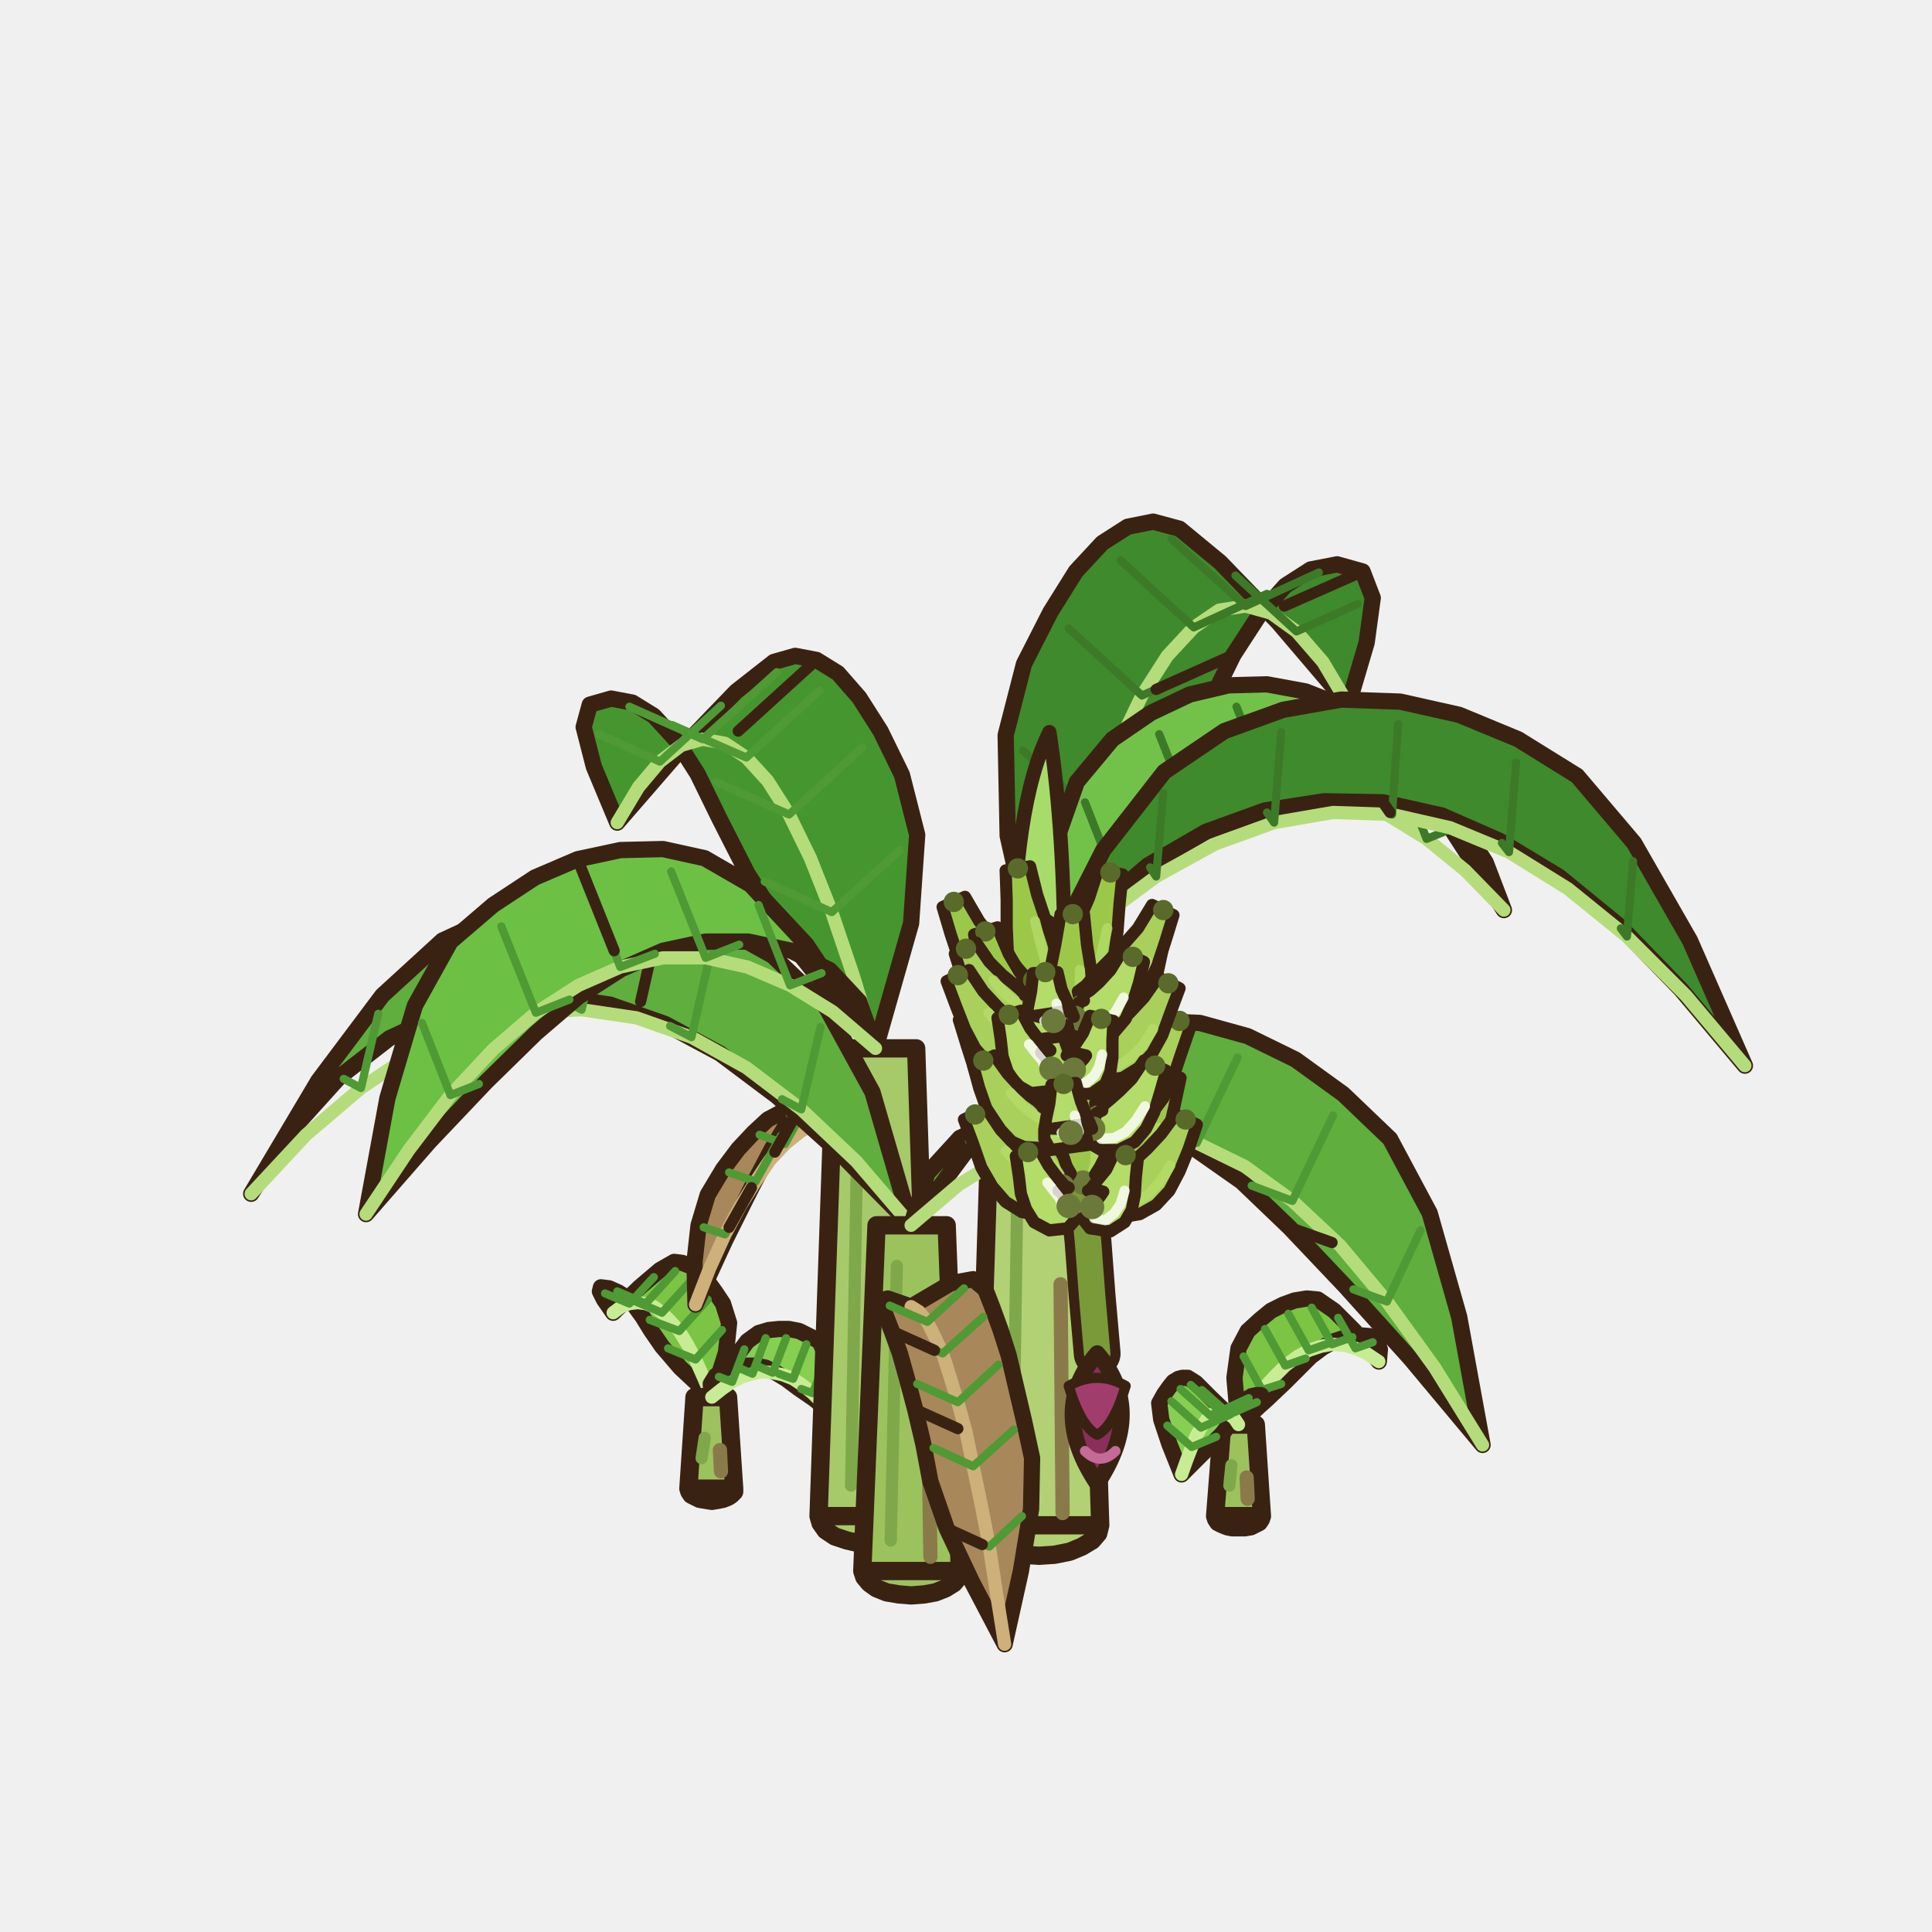
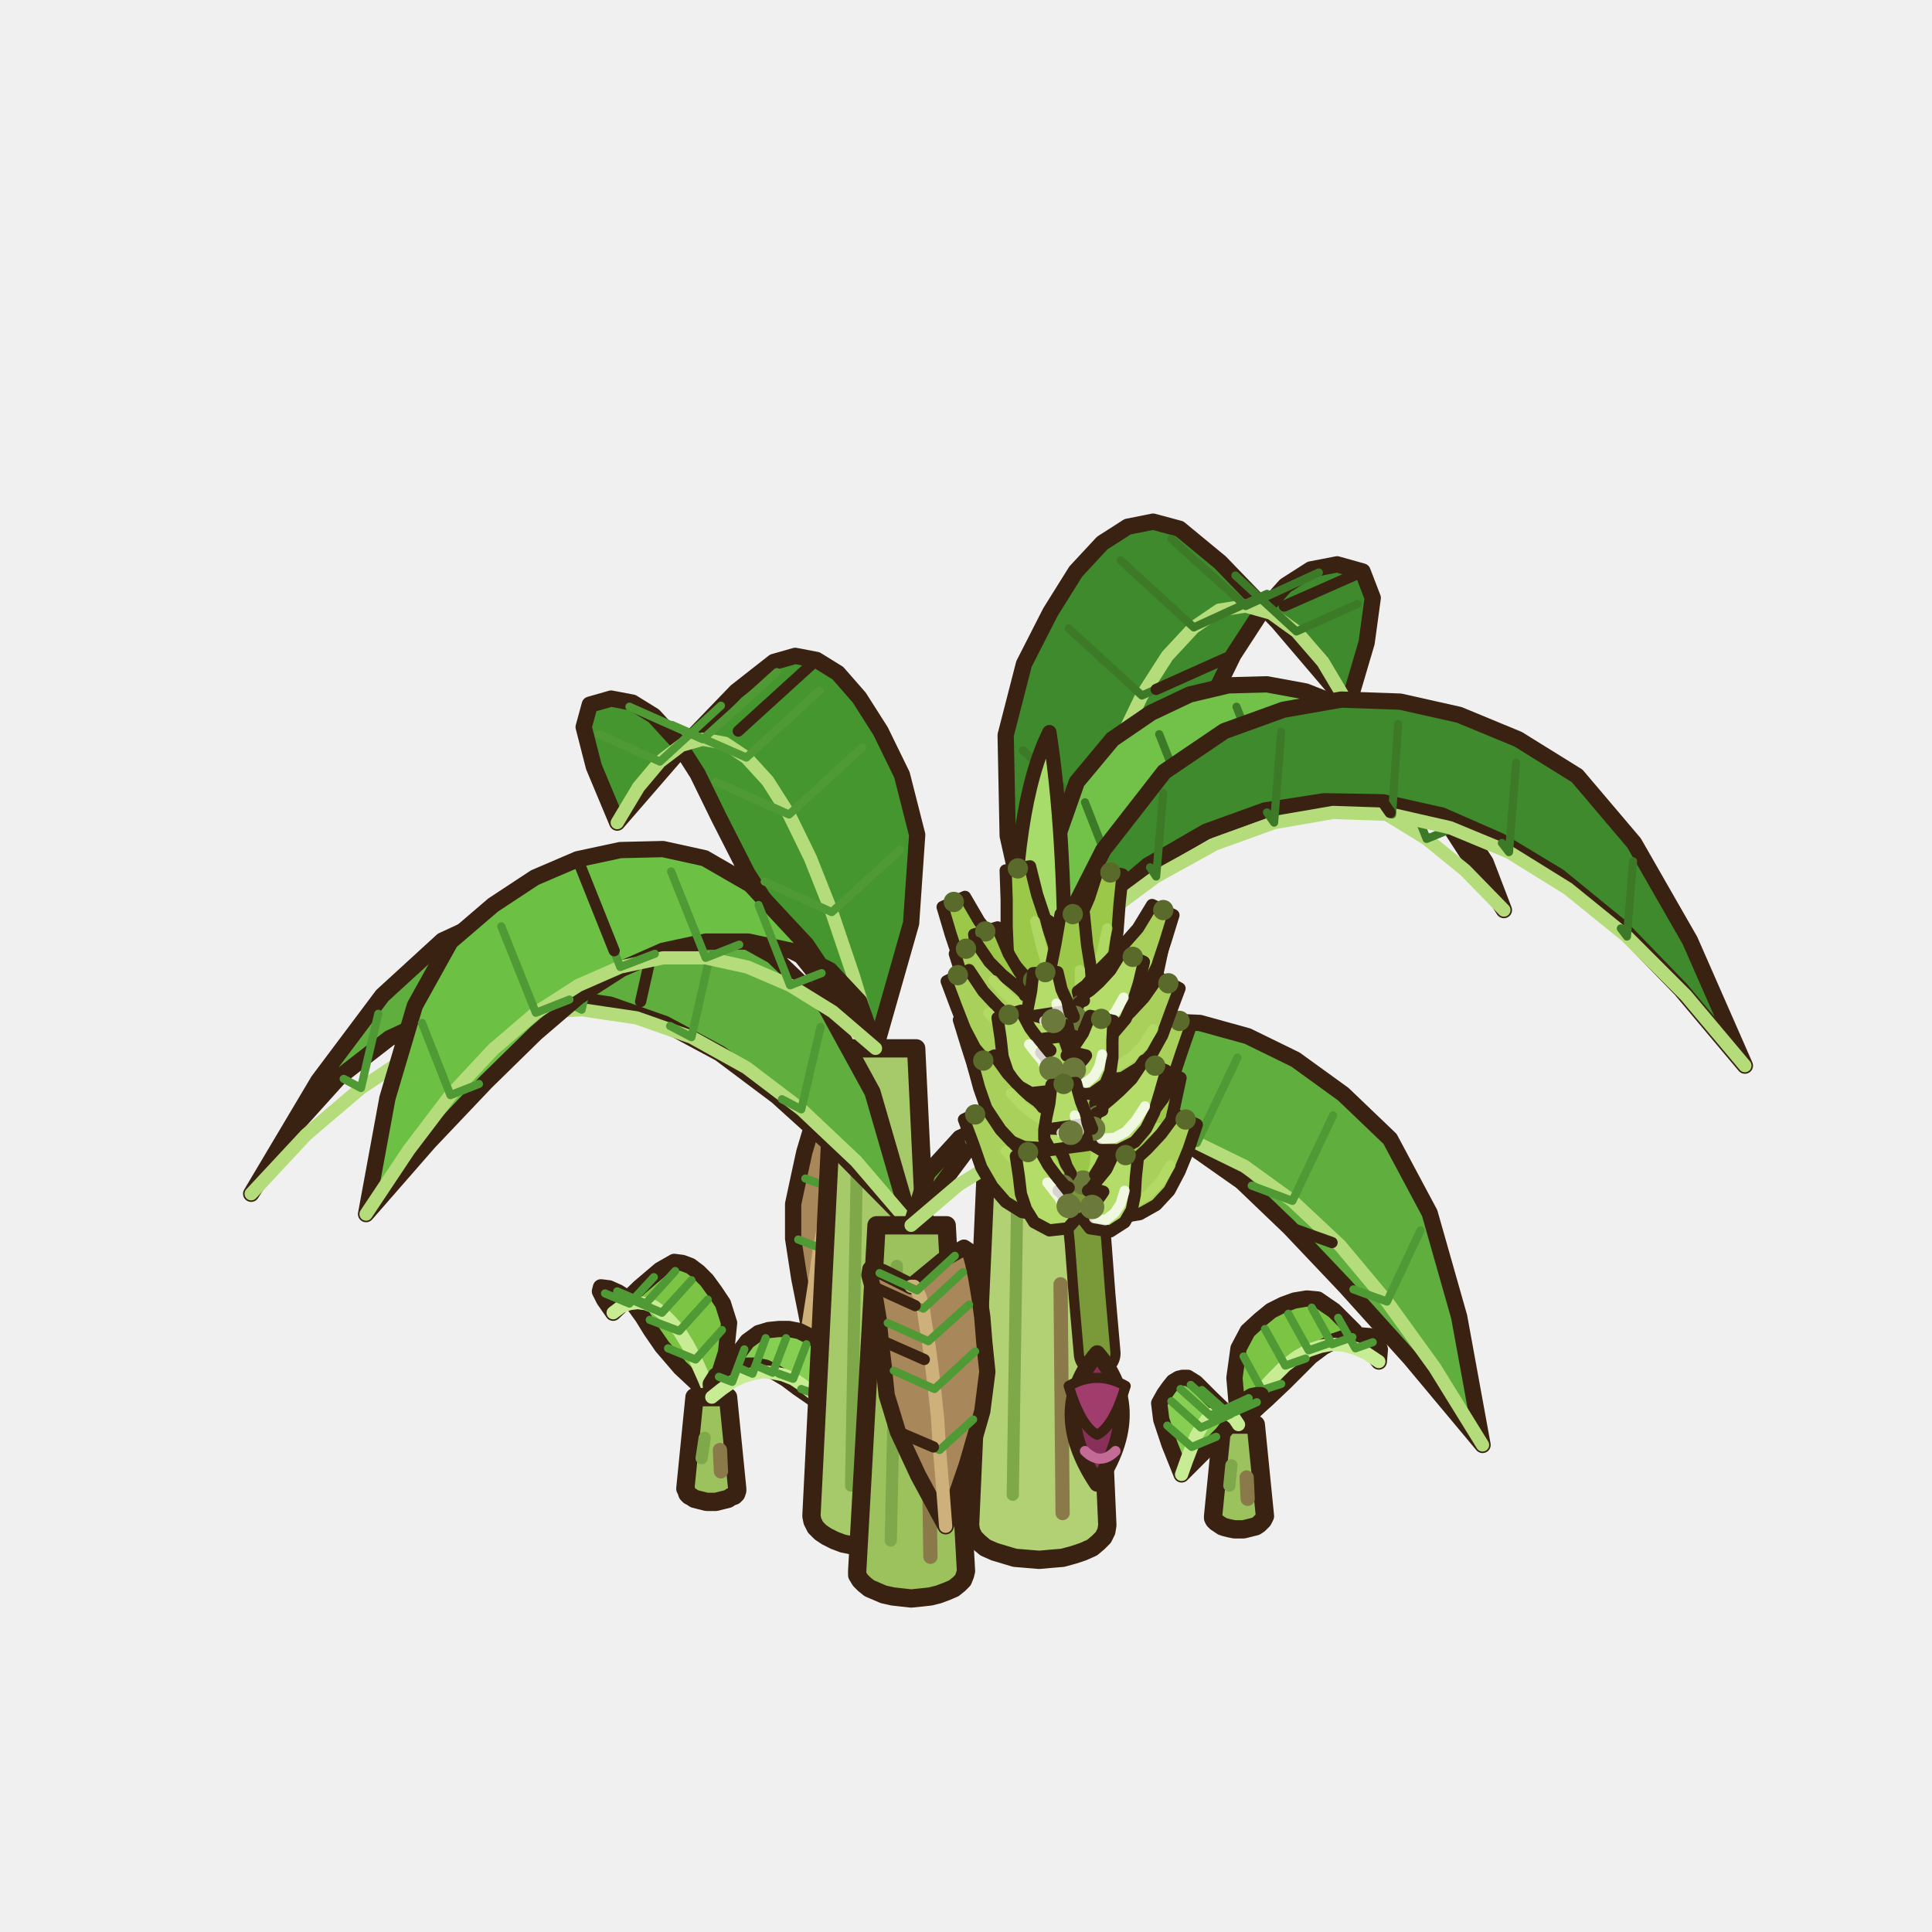
<svg xmlns="http://www.w3.org/2000/svg" viewBox="0 0 190 190" width="190" height="190">
  <g stroke-linejoin="round" stroke-linecap="round">
    <path d="M102.2 96L110.3 84.8L115.6 76.2L118.8 69.5L121.3 64.4L123.9 60.4L126.4 57.6L128.9 56L131.5 55.5L134 56.2L135 58.8L134.4 63.2L132.6 69.3L132.6 69.3L125.7 61.2L120 55.3L116 52L113.4 51.3L110.9 51.8L108.4 53.4L105.8 56.2L103.3 60.2L100.7 65.3L98.9 72.3L99.1 82.2L102.2 96Z" fill="#3f8a2c" stroke="#3a2213" stroke-width="1.6" />
    <path d="M102.2 96L104.7 87.4L107.2 79.9L109.8 73.6L112.3 68.4L114.8 64.5L117.4 61.7L119.9 60L122.5 59.6L125 60.3L127.5 62.1L130.1 65.1L132.6 69.3" fill="none" stroke="#b5dc7a" stroke-width="1.3" />
    <path d="M107.2 79.9L113.9 76.9M107.2 79.9L100.6 73.8M112.3 68.4L119.5 65.2M112.3 68.4L105.1 61.8M117.4 61.7L124.6 58.4M117.4 61.7L110.2 55.1M122.5 59.6L129.7 56.3M122.5 59.6L115.2 53M127.5 62.1L133.5 59.4M127.5 62.1L121.5 56.6" fill="none" stroke="#3d7a28" stroke-width="0.8" />
    <path d="M121.3 64.4L113.7 67.8" fill="none" stroke="#3a2213" stroke-width="1.1" />
    <path d="M134 56.2L126.3 59.6" fill="none" stroke="#3a2213" stroke-width="1.1" />
    <path d="M86.1 103.1L89.6 90.8L90.2 82.1L88.7 76.2L86.6 71.9L84.5 68.6L82.4 66.2L80.3 64.9L78.2 64.5L76.1 65.1L72.4 68L67.2 73.4L60.7 80.9L60.7 80.9L58.4 75.4L57.4 71.5L58 69.3L60.1 68.7L62.2 69.1L64.3 70.4L66.5 72.8L68.6 76.1L70.7 80.4L73.5 85.9L78.3 93.4L86.1 103.1Z" fill="#46962f" stroke="#3a2213" stroke-width="1.6" />
    <path d="M86.1 103.1L83.9 95.9L81.8 89.7L79.7 84.4L77.6 80.1L75.5 76.8L73.4 74.5L71.3 73.1L69.1 72.7L67 73.3L64.9 74.9L62.8 77.4L60.7 80.9" fill="none" stroke="#b5dc7a" stroke-width="1.3" />
    <path d="M81.8 89.7L88.5 83.6M81.8 89.7L75.2 86.7M77.6 80.1L84.8 73.5M77.6 80.1L70.4 76.9M73.4 74.5L80.6 67.9M73.4 74.5L66.1 71.3M69.1 72.7L76.4 66.1M69.1 72.7L61.9 69.5M64.9 74.9L70.9 69.4M64.9 74.9L58.9 72.2" fill="none" stroke="#4f9a34" stroke-width="0.8" />
    <path d="M80.3 64.9L72.6 71.9" fill="none" stroke="#3a2213" stroke-width="1.1" />
    <path d="M70 137.4L71.4 133L71.7 130.1L71.1 128.2L70.3 127L69.5 125.9L68.7 125.1L67.9 124.5L67.1 124.2L66.3 124.1L64.9 124.9L62.9 126.6L60.3 129.1L60.3 129.1L59.4 127.8L59 127L59.1 126.6L59.9 126.7L60.8 127.1L61.6 127.6L62.4 128.4L63.2 129.5L64 130.8L65.1 132.4L66.9 134.5L70 137.4Z" fill="#7cc444" stroke="#3a2213" stroke-width="1.6" />
    <path d="M70 137.4L69.2 135.5L68.4 133.7L67.6 132.2L66.8 130.9L65.9 129.9L65.1 129.1L64.3 128.5L63.5 128.2L62.7 128.1L61.9 128.2L61.1 128.5L60.3 129.1" fill="none" stroke="#c8ec94" stroke-width="1.3" />
    <path d="M68.4 133.7L71 130.8M68.4 133.7L65.7 132.6M66.8 130.9L69.6 127.8M66.8 130.9L63.9 129.8M65.1 129.1L68 125.9M65.1 129.1L62.3 127.9M63.5 128.2L66.4 125M63.5 128.2L60.7 127M61.9 128.2L64.3 125.6M61.9 128.2L59.5 127.2" fill="none" stroke="#4f9a34" stroke-width="0.8" />
    <path d="M102.2 96L108.6 89.9L113.7 85.2L117.8 81.7L121.6 79.1L125.4 77.4L129.2 76.4L133 76.3L136.8 77L140.7 78.5L143.7 81.1L146.1 84.8L147.9 89.5L147.9 89.5L142 80.4L136.8 73.6L132.2 69.5L128.4 68L124.6 67.3L120.8 67.4L117 68.3L113.2 70.1L109.4 72.7L105.9 76.9L103.3 84.3L102.2 96Z" fill="#72c24a" stroke="#3a2213" stroke-width="1.6" />
    <path d="M102.2 96L106 91L109.8 86.8L113.6 83.4L117.4 80.8L121.2 79L125 78.1L128.8 77.9L132.6 78.6L136.4 80.1L140.3 82.5L144.1 85.6L147.9 89.5" fill="none" stroke="#b5dc7a" stroke-width="1.3" />
    <path d="M109.8 86.8L112.9 85.5M109.8 86.8L106.7 78.9M117.4 80.8L120.8 79.5M117.4 80.8L114 72.2M125 78.1L128.4 76.8M125 78.1L121.6 69.5M132.6 78.6L136 77.3M132.6 78.6L129.3 70.1M140.3 82.5L143 81.4M140.3 82.5L137.5 75.4" fill="none" stroke="#3d7a28" stroke-width="0.8" />
    <path d="M133 76.3L129.5 77.7" fill="none" stroke="#3a2213" stroke-width="1.1" />
-     <path d="M86.1 111.1L86.5 106.8L86 104.8L84.8 104.4L83.3 104.8L81.8 105.6L80.3 106.9L78.9 108.5L77.4 110.5L75.9 113L73.9 116.8L71.3 122L68.4 128.3L68.4 128.3L68.3 124.1L68.7 120.5L69.6 117.5L71.1 115L72.6 113L74.1 111.4L75.5 110.1L77 109.3L78.5 108.9L80.2 108.9L82.6 109.6L86.1 111.1Z" fill="#a8875a" stroke="#3a2213" stroke-width="1.6" />
-     <path d="M86.1 111.1L84.6 110.3L83.1 110L81.6 110L80.2 110.4L78.7 111.3L77.2 112.5L75.7 114.1L74.3 116.2L72.8 118.6L71.3 121.4L69.8 124.7L68.4 128.3" fill="none" stroke="#cdb07a" stroke-width="1.3" />
-     <path d="M83.1 110L85.4 105.8M83.1 110L80.8 109.1M80.2 110.4L82.7 105.9M80.2 110.4L77.6 109.5M77.2 112.5L79.7 108M77.2 112.5L74.7 111.6M74.3 116.2L76.8 111.7M74.3 116.2L71.7 115.3M71.3 121.4L73.4 117.7M71.3 121.4L69.2 120.7" fill="none" stroke="#4f9a34" stroke-width="0.8" />
-     <path d="M83.3 104.8L80.6 109.6" fill="none" stroke="#3a2213" stroke-width="1.1" />
-     <path d="M78.9 108.5L76.2 113.3" fill="none" stroke="#3a2213" stroke-width="1.1" />
-     <path d="M73.9 116.8L71.7 120.7" fill="none" stroke="#3a2213" stroke-width="1.1" />
-     <path d="M67.7 146.4L68.3 137.4L71.6 137.4L72.2 146.4L67.7 146.4L67.8 146.7L68 147L68.4 147.2L68.8 147.4L69.4 147.5L70 147.6L70.6 147.5L71.1 147.4L71.6 147.2L71.9 147L72.2 146.7L72.2 146.4Z" fill="#9cc25e" stroke="#3a2213" stroke-width="1.8" />
+     <path d="M86.1 109.1L87.5 105.2L87.9 103.4L87.6 103.4L87 104.1L86.5 105.3L85.9 106.8L85.4 108.8L84.9 111.2L84.3 113.9L83.2 118L81.6 123.5L79.5 130.2L79.5 130.2L78.6 125.7L78 121.8L78 118.4L78.6 115.6L79.1 113.3L79.7 111.3L80.2 109.8L80.7 108.6L81.3 107.8L82.1 107.6L83.6 108L86.1 109.1Z" fill="#a8875a" stroke="#3a2213" stroke-width="1.6" />
+     <path d="M86.1 109.1L85.5 108.7L85 108.6L84.4 109L83.9 109.7L83.3 110.9L82.8 112.5L82.3 114.4L81.7 116.8L81.2 119.5L80.6 122.7L80.1 126.3L79.5 130.2" fill="none" stroke="#cdb07a" stroke-width="1.3" />
+     <path d="M85 108.6L87.3 104.5M85 108.6L82.7 107.8M83.9 109.7L86.4 105.2M83.9 109.7L81.4 108.8M82.8 112.5L85.3 108M82.8 112.5L80.3 111.6M81.7 116.8L84.2 112.3M81.7 116.8L79.2 115.9M80.6 122.7L82.7 119M80.6 122.7L78.5 121.9" fill="none" stroke="#4f9a34" stroke-width="0.8" />
+     <path d="M87 104.1L84.4 108.9" fill="none" stroke="#3a2213" stroke-width="1.1" />
+     <path d="M85.4 108.8L82.7 113.6" fill="none" stroke="#3a2213" stroke-width="1.1" />
+     <path d="M83.2 118L81 122" fill="none" stroke="#3a2213" stroke-width="1.1" />
+     <path d="M67.4 146.4L68.3 137.4L71.6 137.4L72.5 146.4L72.5 146.4L72.5 146.6L72.4 146.9L72.2 147.1L71.9 147.2L71.6 147.4L71.2 147.5L70.8 147.6L70.4 147.7L70 147.7L69.5 147.7L69.1 147.6L68.7 147.5L68.3 147.4L68 147.2L67.8 147.1L67.6 146.9L67.5 146.6L67.4 146.4Z" fill="#9cc25e" stroke="#3a2213" stroke-width="1.8" />
    <path d="M69 143.4L69.3 141.4" fill="none" stroke="#7fa84a" stroke-width="1.2" />
    <path d="M70.9 144.7L70.8 142.6" fill="none" stroke="#8a7a4a" stroke-width="1.4" />
    <path d="M121.8 140.1L124.5 137.7L126.4 135.9L127.8 134.5L128.9 133.4L130.1 132.5L131.2 131.9L132.4 131.5L133.5 131.3L134.7 131.4L135.4 131.8L135.7 132.7L135.6 133.9L135.6 133.9L133.2 130.9L131.2 128.9L129.6 127.8L128.5 127.7L127.3 127.9L126.2 128.3L125 128.9L123.9 129.8L122.7 130.9L121.8 132.6L121.4 135.5L121.8 140.1Z" fill="#7cc444" stroke="#3a2213" stroke-width="1.6" />
    <path d="M121.8 140.1L123 138.3L124.1 136.7L125.3 135.4L126.4 134.3L127.6 133.4L128.7 132.8L129.9 132.4L131 132.2L132.2 132.3L133.3 132.6L134.4 133.1L135.6 133.9" fill="none" stroke="#c8ec94" stroke-width="1.3" />
    <path d="M124.1 136.7L126 136.1M124.1 136.7L122.3 133.4M126.4 134.3L128.4 133.6M126.4 134.3L124.4 130.7M128.7 132.8L130.7 132.1M128.7 132.8L126.7 129.2M131 132.2L133 131.5M131 132.2L129 128.6M133.3 132.6L135 132M133.3 132.6L131.6 129.6" fill="none" stroke="#4f9a34" stroke-width="0.8" />
    <path d="M70 137.4L69.9 136.1L70.4 135.3L71.3 134.7L72.3 134.4L73.3 134.3L74.3 134.3L75.3 134.5L76.3 135L77.3 135.6L78.5 136.5L80.1 137.6L81.9 139.1L81.9 139.1L81.8 135.9L81.3 133.5L80.6 131.9L79.6 131.4L78.6 130.9L77.6 130.7L76.6 130.7L75.6 130.8L74.6 131.1L73.5 131.9L72 133.9L70 137.4Z" fill="#86cf52" stroke="#3a2213" stroke-width="1.6" />
    <path d="M70 137.4L71 136.6L72 135.9L73 135.4L74 135.1L75 134.9L76 135L77 135.2L78 135.6L78.9 136.2L79.9 137L80.9 138L81.9 139.1" fill="none" stroke="#c8ec94" stroke-width="1.3" />
    <path d="M72 135.9L70.7 135.4M72 135.9L73.2 132.7M74 135.1L72.6 134.5M74 135.1L75.3 131.6M76 135L74.6 134.4M76 135L77.3 131.6M78 135.6L76.6 135.1M78 135.6L79.3 132.2M79.9 137L78.8 136.6M79.9 137L81.1 134.2" fill="none" stroke="#4f9a34" stroke-width="0.8" />
-     <path d="M119.5 149.1L120.2 140.1L123.5 140.1L124.1 149.1L119.5 149.1L119.6 149.4L119.8 149.7L120.2 149.9L120.7 150.1L121.2 150.2L121.8 150.2L122.4 150.2L123 150.1L123.4 149.9L123.8 149.7L124 149.4L124.1 149.1Z" fill="#9cc25e" stroke="#3a2213" stroke-width="1.8" />
+     <path d="M119.3 149.1L120.2 140.1L123.5 140.1L124.4 149.1L124.4 149.1L124.3 149.3L124.2 149.5L124 149.7L123.8 149.9L123.5 150.1L123.1 150.2L122.7 150.3L122.3 150.4L121.8 150.4L121.4 150.4L120.9 150.3L120.5 150.2L120.2 150.1L119.9 149.9L119.6 149.7L119.4 149.5L119.3 149.3L119.3 149.1Z" fill="#9cc25e" stroke="#3a2213" stroke-width="1.8" />
    <path d="M120.9 146.1L121.1 144.1" fill="none" stroke="#7fa84a" stroke-width="1.2" />
    <path d="M122.7 147.4L122.6 145.3" fill="none" stroke="#8a7a4a" stroke-width="1.4" />
-     <path d="M80.5 149.1L82.1 103.1L90.1 103.1L91.6 149.1L80.5 149.1L80.7 149.8L81.2 150.5L82.1 151.1L83.3 151.5L84.6 151.8L86.1 151.9L87.5 151.8L88.8 151.5L90 151.1L90.9 150.5L91.4 149.8L91.6 149.1Z" fill="#a6c96a" stroke="#3a2213" stroke-width="1.8" />
+     <path d="M79.8 149.1L82.1 103.1L90.1 103.1L92.3 149.1L92.3 149.1L92.2 149.6L91.9 150.2L91.5 150.7L90.8 151.1L90.1 151.5L89.2 151.8L88.2 152L87.1 152.2L86.1 152.2L85 152.2L83.9 152L82.9 151.8L82.1 151.5L81.3 151.1L80.7 150.7L80.2 150.2L79.9 149.6L79.8 149.1Z" fill="#a6c96a" stroke="#3a2213" stroke-width="1.8" />
    <path d="M83.7 146.1L84.4 107.1" fill="none" stroke="#7fa84a" stroke-width="1.2" />
    <path d="M88.2 147.8L88 129" fill="none" stroke="#8a7a4a" stroke-width="1.4" />
-     <path d="M96.1 150L97.8 96L106.5 96L108.2 150L96.1 150L96.3 150.8L96.9 151.5L97.9 152.1L99.1 152.6L100.6 152.9L102.2 153L103.7 152.9L105.2 152.6L106.4 152.1L107.4 151.5L108 150.8L108.2 150Z" fill="#b2d174" stroke="#3a2213" stroke-width="1.8" />
+     <path d="M95.4 150L97.8 96L106.5 96L108.9 150L108.9 150L108.8 150.6L108.5 151.2L108 151.7L107.4 152.2L106.5 152.6L105.6 152.9L104.5 153.2L103.3 153.3L102.2 153.4L101 153.3L99.8 153.2L98.8 152.9L97.8 152.6L96.9 152.2L96.3 151.7L95.8 151.2L95.5 150.6L95.4 150Z" fill="#b2d174" stroke="#3a2213" stroke-width="1.8" />
    <path d="M99.6 147L100.3 100" fill="none" stroke="#7fa84a" stroke-width="1.2" />
    <path d="M104.5 148.8L104.3 126.3" fill="none" stroke="#8a7a4a" stroke-width="1.4" />
    <path d="M99.6 96Q99.6 79.2 103.2 72Q104.7 81.6 104.7 96Z" fill="#a8dc6a" stroke="#3a2213" stroke-width="1.4" />
    <path d="M89.6 120.5L85.8 107.4L81.2 99L76 94L70.6 91L65.1 89.2L59.7 88.3L54.3 88.6L48.9 90L43.5 92.5L37.6 97.9L31.3 106.3L24.7 117.4L24.7 117.4L28.8 111L33.4 105.9L38.3 102.1L43.7 99.6L49.2 98.3L54.6 98L60 98.8L65.4 100.7L70.8 103.6L76.4 107.8L82.6 113.4L89.6 120.5Z" fill="#5fae3e" stroke="#3a2213" stroke-width="1.6" />
    <path d="M89.6 120.5L84.2 114.2L78.8 109.1L73.4 105L68 102L62.6 100.1L57.2 99.3L51.7 99.6L46.3 101L40.9 103.4L35.5 107L30.1 111.6L24.7 117.4" fill="none" stroke="#b5dc7a" stroke-width="1.3" />
    <path d="M78.8 109.1L80.7 101M78.8 109.1L76.9 108.1M68 102L70 93.2M68 102L65.9 100.9M57.2 99.3L59.2 90.5M57.2 99.3L55.1 98.2M46.3 101L48.4 92.2M46.3 101L44.3 99.9M35.5 107L37.2 99.7M35.5 107L33.8 106.1" fill="none" stroke="#4f9a34" stroke-width="0.8" />
    <path d="M65.1 89.2L63 98.5" fill="none" stroke="#3a2213" stroke-width="1.1" />
    <path d="M48.9 90L46.7 99.3" fill="none" stroke="#3a2213" stroke-width="1.1" />
    <path d="M102.2 96L107.4 89.8L112.9 85.1L118.6 81.8L124.4 79.7L130.2 78.8L136 78.9L141.8 80.2L147.5 82.7L153.3 86.2L159.3 91.1L165.3 97.3L171.6 104.8L171.6 104.8L166.2 92.5L160.7 82.9L155.1 76.3L149.3 72.7L143.5 70.3L137.7 69L131.9 68.8L126.2 69.8L120.4 71.9L114.5 75.9L108.5 83.6L102.2 96Z" fill="#3f8a2c" stroke="#3a2213" stroke-width="1.6" />
    <path d="M102.2 96L107.9 90.5L113.7 86.2L119.5 83L125.3 80.9L131.1 79.9L136.9 80.1L142.6 81.4L148.4 83.8L154.2 87.4L160 92.1L165.8 97.9L171.6 104.8" fill="none" stroke="#b5dc7a" stroke-width="1.3" />
    <path d="M113.7 86.2L113.1 85.3M113.7 86.2L114.4 78M125.3 80.9L124.6 79.9M125.3 80.9L126 72M136.9 80.1L136.2 79.2M136.9 80.1L137.5 71.2M148.4 83.8L147.7 82.9M148.4 83.8L149.1 75M160 92.1L159.4 91.3M160 92.1L160.6 84.7" fill="none" stroke="#3d7a28" stroke-width="0.8" />
    <path d="M136 78.9L136.7 79.9" fill="none" stroke="#3a2213" stroke-width="1.1" />
    <path d="M121.8 140.1L119.1 137.5L117.6 136L116.8 135.5L116.3 135.5L115.9 135.6L115.4 135.9L115 136.4L114.5 137.1L114 138L114.2 139.6L115 142L116.2 145L116.2 145L118.4 142.8L120.2 141L121.2 139.7L121.7 138.8L122.2 138.1L122.6 137.6L123.1 137.3L123.6 137.2L124 137.2L124.2 137.6L123.6 138.5L121.8 140.1Z" fill="#86cf52" stroke="#3a2213" stroke-width="1.6" />
    <path d="M121.8 140.1L121.4 139.5L120.9 139.1L120.4 138.9L120 138.8L119.5 138.9L119 139.2L118.6 139.7L118.1 140.4L117.6 141.3L117.2 142.3L116.7 143.6L116.2 145" fill="none" stroke="#c8ec94" stroke-width="1.3" />
    <path d="M120.9 139.1L118.2 136.7M120.9 139.1L123.6 137.9M120 138.8L117.1 136.2M120 138.8L122.8 137.5M119 139.2L116.1 136.6M119 139.2L121.9 138M118.1 140.4L115.2 137.8M118.1 140.4L121 139.1M117.2 142.3L114.8 140.2M117.2 142.3L119.6 141.3" fill="none" stroke="#4f9a34" stroke-width="0.8" />
-     <path d="M84.8 154.5L86.2 120.5L93.1 120.5L94.4 154.5L84.8 154.5L85 155.1L85.5 155.7L86.2 156.2L87.2 156.6L88.4 156.8L89.6 156.9L90.9 156.8L92 156.6L93 156.2L93.8 155.7L94.3 155.1L94.4 154.5Z" fill="#9cc25e" stroke="#3a2213" stroke-width="1.8" />
+     <path d="M84.3 154.5L86.2 120.5L93.1 120.5L95 154.5L95 154.5L94.9 154.9L94.7 155.4L94.3 155.8L93.8 156.2L93.1 156.5L92.3 156.8L91.5 157L90.6 157.1L89.6 157.2L88.7 157.1L87.8 157L86.9 156.8L86.2 156.5L85.5 156.2L85 155.8L84.6 155.4L84.3 154.9L84.3 154.5Z" fill="#9cc25e" stroke="#3a2213" stroke-width="1.8" />
    <path d="M87.6 151.5L88.2 124.5" fill="none" stroke="#7fa84a" stroke-width="1.2" />
    <path d="M91.5 153.1L91.3 139.7" fill="none" stroke="#8a7a4a" stroke-width="1.4" />
    <path d="M86.1 103.1L79.3 92.9L73.8 87L69.3 84.4L65.2 83.5L61 83.6L56.8 84.5L52.6 86.3L48.5 89L44.3 92.6L40.8 98.9L38.1 108L36 119.4L36 119.4L42.2 112.3L47.8 106.4L52.7 101.6L56.9 98L61.1 95.3L65.2 93.5L69.4 92.6L73.6 92.6L77.8 93.5L81.6 95.4L84.5 98.5L86.1 103.1Z" fill="#6cc044" stroke="#3a2213" stroke-width="1.6" />
    <path d="M86.1 103.1L81.9 99.5L77.7 96.9L73.5 95.1L69.4 94.2L65.2 94.2L61 95.1L56.9 96.9L52.7 99.6L48.5 103.2L44.3 107.7L40.2 113.1L36 119.4" fill="none" stroke="#b5dc7a" stroke-width="1.3" />
    <path d="M77.7 96.9L74.6 89M77.7 96.9L80.8 95.7M69.4 94.2L66 85.7M69.4 94.2L72.7 92.9M61 95.1L57.7 86.6M61 95.1L64.4 93.8M52.7 99.6L49.3 91.1M52.7 99.6L56 98.3M44.3 107.7L41.5 100.6M44.3 107.7L47.1 106.6" fill="none" stroke="#4f9a34" stroke-width="0.8" />
    <path d="M56.8 84.5L60.4 93.5" fill="none" stroke="#3a2213" stroke-width="1.1" />
-     <path d="M89.6 128.5L87.3 127.7L86.6 127.9L87 129.1L87.7 130.9L88.5 133.1L89.2 135.6L90 138.6L90.8 142L91.5 145.7L93.1 150.3L95.6 155.6L98.8 161.7L98.8 161.7L100.4 154.5L101.4 148.4L101.5 143.4L100.7 139.7L99.9 136.3L99.2 133.3L98.4 130.8L97.6 128.6L96.9 126.8L95.7 125.8L93.5 126.2L89.6 128.5Z" fill="#a8875a" stroke="#3a2213" stroke-width="1.6" />
-     <path d="M89.6 128.5L90.4 129L91.2 130L91.9 131.4L92.7 133.1L93.4 135.3L94.2 137.9L95 140.8L95.7 144.2L96.5 148L97.3 152.1L98 156.7L98.8 161.7" fill="none" stroke="#cdb07a" stroke-width="1.3" />
-     <path d="M91.2 130L87.5 128.4M91.2 130L94.8 126.7M92.7 133.1L88.7 131.4M92.7 133.1L96.7 129.5M94.2 137.9L90.2 136.1M94.2 137.9L98.2 134.2M95.7 144.2L91.8 142.4M95.7 144.2L99.7 140.6M97.3 152.1L94 150.7M97.3 152.1L100.5 149.1" fill="none" stroke="#4f9a34" stroke-width="0.8" />
-     <path d="M87.7 130.9L91.9 132.8" fill="none" stroke="#3a2213" stroke-width="1.1" />
-     <path d="M90 138.6L94.2 140.5" fill="none" stroke="#3a2213" stroke-width="1.1" />
-     <path d="M93.1 150.3L96.6 151.9" fill="none" stroke="#3a2213" stroke-width="1.1" />
+     <path d="M89.6 126.5L86.8 125.1L85.6 124.8L85.5 125.4L85.8 126.5L86.1 127.9L86.4 129.7L86.6 131.8L86.9 134.3L87.2 137.2L88.3 140.8L90.3 145.1L93 150.1L93 150.1L95.1 144L96.6 138.8L97.1 134.9L96.8 132L96.6 129.5L96.3 127.4L96 125.6L95.7 124.2L95.4 123.1L94.8 122.7L93 123.7L89.6 126.5Z" fill="#a8875a" stroke="#3a2213" stroke-width="1.6" />
+     <path d="M89.6 126.5L89.9 126.5L90.2 126.9L90.5 127.6L90.8 128.7L91 130.1L91.3 131.9L91.6 134.1L91.9 136.6L92.2 139.4L92.4 142.6L92.7 146.2L93 150.1" fill="none" stroke="#cdb07a" stroke-width="1.3" />
+     <path d="M90.2 126.9L86.5 125.2M90.2 126.9L93.9 123.5M90.8 128.7L86.8 126.9M90.8 128.7L94.7 125.1M91.3 131.9L87.3 130.1M91.3 131.9L95.3 128.3M91.9 136.6L87.9 134.8M91.9 136.6L95.9 132.9M92.4 142.6L89.1 141.1M92.4 142.6L95.7 139.6" fill="none" stroke="#4f9a34" stroke-width="0.8" />
+     <path d="M85.8 126.5L90 128.4" fill="none" stroke="#3a2213" stroke-width="1.1" />
+     <path d="M86.6 131.8L90.9 133.7" fill="none" stroke="#3a2213" stroke-width="1.1" />
+     <path d="M88.3 140.8L91.8 142.3" fill="none" stroke="#3a2213" stroke-width="1.1" />
    <path d="M89.6 120.5L91.2 115.4L94.4 111.9L98.7 109.9L103.4 109L108.1 109.3L112.7 110.5L117.4 112.9L122.1 116.2L126.8 120.7L132.3 126.5L138.7 133.6L145.8 142.1L145.8 142.1L143.5 129.5L140.6 119.3L136.7 112L132.1 107.6L127.4 104.2L122.7 101.9L118 100.6L113.3 100.4L108.7 101.2L103.6 103.9L97.4 110L89.6 120.5Z" fill="#5fae3e" stroke="#3a2213" stroke-width="1.6" />
    <path d="M89.6 120.5L94.3 116.5L99 113.6L103.7 111.7L108.4 110.9L113 111.1L117.7 112.4L122.4 114.7L127.1 118.1L131.8 122.5L136.4 128L141.1 134.5L145.8 142.1" fill="none" stroke="#b5dc7a" stroke-width="1.3" />
    <path d="M99 113.6L95.3 112.2M99 113.6L102.7 105.9M108.4 110.9L104.4 109.4M108.4 110.9L112.3 102.5M117.7 112.4L113.7 110.9M117.7 112.4L121.7 104M127.1 118.1L123.1 116.6M127.1 118.1L131.1 109.7M136.4 128L133.1 126.8M136.4 128L139.7 121" fill="none" stroke="#4f9a34" stroke-width="0.8" />
    <path d="M103.4 109L107.6 110.6" fill="none" stroke="#3a2213" stroke-width="1.1" />
    <path d="M126.8 120.7L131 122.2" fill="none" stroke="#3a2213" stroke-width="1.1" />
    <path d="M102.2 92L102.6 93.1L103.1 94.6L103.6 96.6L104.1 99L104.6 101.8L105 105L105.5 108.6L106 112.7L106.5 117.2L107 122.1L107.4 127.4L107.9 133.1" fill="none" stroke="#3a2213" stroke-width="4.6" />
    <path d="M102.2 92L102.6 93.1L103.1 94.6L103.6 96.6L104.1 99L104.6 101.8L105 105L105.5 108.6L106 112.7L106.5 117.2L107 122.1L107.4 127.4L107.9 133.1" fill="none" stroke="#7a9a3a" stroke-width="2.6" />
    <path d="M104.3 97.2L104.3 96.5L104.3 95.5L104 94.2L103.5 92.5L102.8 90.4L102 88L101.3 85.2L98.9 85.6L99 88.5L99 91.1L99.1 93.4L99.4 95.3L100 96.9L100.8 98.1L101.7 98.7Z" fill="#9cc84a" stroke="#3a2213" stroke-width="1.2" />
    <path d="M103.3 96.9L103.1 95.9L102.8 94.5L102.3 92.7L101.8 90.6" fill="none" stroke="#b4dc68" stroke-width="1" opacity=".8" />
    <circle cx="100.1" cy="85.4" r="1" fill="#5a6a2a" stroke="none" />
    <circle cx="103" cy="98" r="1.2" fill="#6b7a3a" stroke="none" />
    <path d="M106.3 99L107.3 98.5L108.3 97.3L109.1 95.8L109.6 93.8L109.9 91.6L110.1 88.9L110.4 86L108 85.5L107.1 88.3L106.1 90.6L105.3 92.5L104.6 94.1L104.3 95.4L104.1 96.3L104 97.1Z" fill="#9cc84a" stroke="#3a2213" stroke-width="1.2" />
    <path d="M106.4 97.9L107.2 96.8L107.9 95.3L108.4 93.5L108.9 91.3" fill="none" stroke="#b4dc68" stroke-width="1" opacity=".8" />
    <circle cx="109.2" cy="85.8" r="1" fill="#5a6a2a" stroke="none" />
    <circle cx="105.1" cy="98.1" r="1.2" fill="#6b7a3a" stroke="none" />
    <path d="M106.4 102.9L106.9 102.2L107.3 101L107.5 99.5L107.5 97.7L107.3 95.4L106.9 92.9L106.6 89.9L104.3 89.9L103.8 92.8L103.3 95.3L102.9 97.5L102.8 99.3L102.8 100.7L103 101.8L103.4 102.6Z" fill="#9cc84a" stroke="#3a2213" stroke-width="1.2" />
    <path d="M105.8 102.1L106.1 100.9L106.2 99.4L106.2 97.6L106.2 95.4" fill="none" stroke="#b4dc68" stroke-width="1" opacity=".8" />
    <circle cx="105.5" cy="89.9" r="1" fill="#5a6a2a" stroke="none" />
    <circle cx="104.9" cy="102.7" r="1.2" fill="#6b7a3a" stroke="none" />
    <path d="M101.9 97.4L101.2 96.7L100.7 95.9L100 95.1L99 93.9L97.7 92.4L96.3 90.6L94.9 88.2L92.7 89.2L93.5 91.9L94.3 94.3L95.2 96.5L96.4 98.2L97.9 99.4L99.5 100.1L101 100.2Z" fill="#9cc84a" stroke="#3a2213" stroke-width="1.2" />
    <path d="M100.8 97.6L99.9 96.9L99 95.9L97.9 94.6L96.8 93" fill="none" stroke="#b4dc68" stroke-width="1" opacity=".8" />
    <circle cx="93.8" cy="88.7" r="1" fill="#5a6a2a" stroke="none" />
    <circle cx="101.5" cy="98.8" r="1.2" fill="#6b7a3a" stroke="none" />
    <path d="M103.7 101.9L103.3 101.1L103 100.3L102.4 99.2L101.5 97.7L100.5 96L99.2 93.8L98.1 91.2L95.8 91.9L96.3 94.8L96.8 97.4L97.4 99.6L98.3 101.5L99.4 103L100.7 104L102 104.4Z" fill="#9cc84a" stroke="#3a2213" stroke-width="1.2" />
    <path d="M102.6 101.9L102 101L101.3 99.8L100.4 98.3L99.5 96.4" fill="none" stroke="#b4dc68" stroke-width="1" opacity=".8" />
    <circle cx="96.9" cy="91.6" r="1" fill="#5a6a2a" stroke="none" />
    <circle cx="102.9" cy="103.1" r="1.2" fill="#6b7a3a" stroke="none" />
    <path d="M107.5 104.6L108.9 104.3L110.4 103.4L111.6 102L112.6 100.2L113.3 97.9L113.9 95.4L114.5 92.6L112.3 91.8L111 94.3L109.7 96.3L108.6 98L107.7 99.3L107 100.4L106.6 101.2L106.1 102Z" fill="#9cc84a" stroke="#3a2213" stroke-width="1.2" />
    <path d="M108.2 103.5L109.4 102.6L110.5 101.3L111.5 99.6L112.3 97.5" fill="none" stroke="#b4dc68" stroke-width="1" opacity=".8" />
    <circle cx="113.4" cy="92.2" r="1" fill="#5a6a2a" stroke="none" />
    <circle cx="106.8" cy="103.3" r="1.2" fill="#6b7a3a" stroke="none" />
    <path d="M106.7 100.4L108.2 100.5L110 99.9L111.5 98.7L112.8 97.1L113.8 95L114.6 92.6L115.4 90L113.3 89L111.9 91.3L110.4 93L109.1 94.4L108.1 95.4L107.4 96.2L106.8 96.9L106 97.5Z" fill="#a8d05a" stroke="#3a2213" stroke-width="1.2" />
    <path d="M107.8 99.5L109.2 98.9L110.6 97.8L111.8 96.3L112.8 94.5" fill="none" stroke="#b4dc68" stroke-width="1" opacity=".8" />
    <circle cx="114.4" cy="89.5" r="1" fill="#5a6a2a" stroke="none" />
    <circle cx="106.4" cy="99" r="1.2" fill="#6b7a3a" stroke="none" />
    <path d="M105.9 108.2L105.9 107.4L105.9 106.4L105.6 105.1L105.1 103.4L104.4 101.4L103.5 99L102.7 96.2L100.4 96.6L100.5 99.5L100.5 102.1L100.7 104.4L101 106.3L101.6 107.9L102.4 109.1L103.3 109.7Z" fill="#9cc84a" stroke="#3a2213" stroke-width="1.2" />
    <path d="M105 107.9L104.7 106.8L104.3 105.4L103.9 103.7L103.3 101.6" fill="none" stroke="#b4dc68" stroke-width="1" opacity=".8" />
    <circle cx="101.6" cy="96.4" r="1" fill="#5a6a2a" stroke="none" />
    <circle cx="104.6" cy="109" r="1.2" fill="#6b7a3a" stroke="none" />
    <path d="M107.9 110L109 109.4L109.9 108.2L110.7 106.7L111.2 104.8L111.5 102.5L111.6 99.8L111.9 96.9L109.5 96.4L108.6 99.2L107.7 101.5L106.8 103.5L106.2 105.1L105.8 106.3L105.7 107.3L105.6 108.1Z" fill="#9cc84a" stroke="#3a2213" stroke-width="1.2" />
    <path d="M108.1 108.8L108.8 107.7L109.5 106.2L110 104.4L110.4 102.2" fill="none" stroke="#b4dc68" stroke-width="1" opacity=".8" />
    <circle cx="110.7" cy="96.7" r="1" fill="#5a6a2a" stroke="none" />
    <circle cx="106.8" cy="109" r="1.2" fill="#6b7a3a" stroke="none" />
    <path d="M108 116.4L108.5 115.6L108.9 114.5L109.1 113L109 111.1L108.8 108.9L108.4 106.4L108.1 103.4L105.8 103.4L105.3 106.3L104.9 108.8L104.5 111L104.3 112.8L104.4 114.3L104.7 115.4L105 116.1Z" fill="#9cc84a" stroke="#3a2213" stroke-width="1.2" />
    <path d="M107.4 115.6L107.7 114.4L107.8 113L107.8 111.1L107.7 108.9" fill="none" stroke="#b4dc68" stroke-width="1" opacity=".8" />
    <circle cx="106.9" cy="103.4" r="1" fill="#5a6a2a" stroke="none" />
    <circle cx="106.5" cy="116.3" r="1.2" fill="#6b7a3a" stroke="none" />
    <path d="M103.6 108.3L102.9 107.7L102.3 106.9L101.6 106.1L100.6 104.9L99.3 103.5L97.9 101.6L96.5 99.3L94.3 100.3L95.1 102.9L95.9 105.4L96.8 107.5L98 109.2L99.5 110.5L101.2 111.1L102.7 111.2Z" fill="#9cc84a" stroke="#3a2213" stroke-width="1.2" />
    <path d="M102.4 108.6L101.6 107.9L100.6 106.9L99.6 105.6L98.4 104" fill="none" stroke="#b4dc68" stroke-width="1" opacity=".8" />
    <circle cx="95.4" cy="99.8" r="1" fill="#5a6a2a" stroke="none" />
    <circle cx="103.1" cy="109.8" r="1.2" fill="#6b7a3a" stroke="none" />
    <path d="M101.6 98.4L100.9 98.1L100.7 97.7L100.3 97.3L99.6 96.7L98.6 95.9L97.3 94.6L96 92.7L93.9 93.8L94.6 96L95.3 98L96.2 99.7L97.4 101L99 101.8L100.7 101.9L102 101.3Z" fill="#a8d05a" stroke="#3a2213" stroke-width="1.2" />
    <path d="M100.8 99.1L100.2 98.8L99.5 98.3L98.7 97.6L97.7 96.4" fill="none" stroke="#b4dc68" stroke-width="1" opacity=".8" />
    <circle cx="95" cy="93.3" r="1" fill="#5a6a2a" stroke="none" />
    <circle cx="101.8" cy="99.8" r="1.2" fill="#6b7a3a" stroke="none" />
    <path d="M102.3 102.7L101.5 102.2L101 101.7L100.3 101L99.4 100.2L98.1 99L96.7 97.5L95.3 95.4L93.1 96.5L94 98.9L94.9 101.2L95.9 103.1L97.2 104.6L98.8 105.6L100.6 106L102.1 105.7Z" fill="#a8d05a" stroke="#3a2213" stroke-width="1.2" />
    <path d="M101.3 103.2L100.4 102.7L99.5 102L98.4 101L97.2 99.6" fill="none" stroke="#b4dc68" stroke-width="1" opacity=".8" />
    <circle cx="94.2" cy="95.9" r="1" fill="#5a6a2a" stroke="none" />
    <circle cx="102.2" cy="104.2" r="1.2" fill="#6b7a3a" stroke="none" />
    <path d="M105.3 115.4L104.9 114.7L104.6 113.8L104 112.7L103.1 111.3L102 109.5L100.8 107.4L99.6 104.8L97.4 105.5L97.9 108.4L98.4 111L99 113.2L99.9 115.1L101 116.6L102.4 117.6L103.7 117.9Z" fill="#9cc84a" stroke="#3a2213" stroke-width="1.2" />
    <path d="M104.2 115.5L103.6 114.6L102.9 113.4L102 111.8L101 109.9" fill="none" stroke="#b4dc68" stroke-width="1" opacity=".8" />
    <circle cx="98.5" cy="105.2" r="1" fill="#5a6a2a" stroke="none" />
    <circle cx="104.5" cy="116.7" r="1.2" fill="#6b7a3a" stroke="none" />
    <path d="M109.2 118.1L110.5 117.8L112 116.9L113.2 115.5L114.2 113.6L114.9 111.4L115.5 108.8L116.1 106L113.9 105.2L112.6 107.7L111.3 109.8L110.2 111.5L109.3 112.8L108.6 113.9L108.2 114.7L107.7 115.5Z" fill="#9cc84a" stroke="#3a2213" stroke-width="1.2" />
    <path d="M109.9 117L111.1 116.1L112.1 114.7L113.1 113L113.9 110.9" fill="none" stroke="#b4dc68" stroke-width="1" opacity=".8" />
    <circle cx="115" cy="105.6" r="1" fill="#5a6a2a" stroke="none" />
    <circle cx="108.4" cy="116.8" r="1.2" fill="#6b7a3a" stroke="none" />
    <path d="M108.4 111.3L109.9 111.4L111.6 110.8L113.2 109.6L114.4 108L115.4 105.9L116.2 103.5L117.1 100.9L114.9 99.9L113.5 102.1L112 103.9L110.8 105.3L109.7 106.3L109 107.2L108.5 107.8L107.7 108.5Z" fill="#a8d05a" stroke="#3a2213" stroke-width="1.2" />
    <path d="M109.5 110.4L110.9 109.8L112.2 108.7L113.4 107.2L114.5 105.4" fill="none" stroke="#b4dc68" stroke-width="1" opacity=".8" />
    <circle cx="116" cy="100.4" r="1" fill="#5a6a2a" stroke="none" />
    <circle cx="108" cy="109.9" r="1.2" fill="#6b7a3a" stroke="none" />
    <path d="M107.2 105.8L108.6 106.2L110.4 106L112 105L113.3 103.6L114.3 101.8L115.1 99.6L116 97.2L113.9 96.1L112.5 98.1L111.1 99.6L109.9 100.6L109 101.4L108.4 101.9L107.9 102.4L107.1 102.9Z" fill="#a8d05a" stroke="#3a2213" stroke-width="1.2" />
    <path d="M108.4 105.2L109.8 104.9L111.2 104L112.4 102.8L113.4 101.2" fill="none" stroke="#b4dc68" stroke-width="1" opacity=".8" />
    <circle cx="114.9" cy="96.7" r="1" fill="#5a6a2a" stroke="none" />
    <circle cx="107.1" cy="104.4" r="1.2" fill="#6b7a3a" stroke="none" />
    <path d="M105.3 101.5L106.4 102.2L108.1 102.3L109.6 101.5L110.7 100.2L111.4 98.6L112 96.7L112.5 94.6L110.3 93.6L109.2 95.4L108.1 96.6L107.2 97.4L106.6 97.8L106.5 98L106.6 98.4L106.1 98.6Z" fill="#b4dc68" stroke="#3a2213" stroke-width="1.2" />
    <path d="M106.4 101.2L107.7 101.1L108.8 100.5L109.7 99.5L110.5 98.1" fill="none" stroke="#ffffff" stroke-width="1" opacity=".8" />
    <circle cx="111.4" cy="94.1" r="1" fill="#5a6a2a" stroke="none" />
    <circle cx="105.7" cy="100.1" r="1.2" fill="#6b7a3a" stroke="none" />
    <path d="M102.2 100L101.8 99.9L105.1 99.4L105.6 100L105.4 99.5L105 98.6L104.4 97.3L104 95.6L101.6 95.7L101.4 97.5L101.1 99L100.9 100.2L100.9 101.1L101.6 102.3L105.2 101.8L105 100.9Z" fill="#b4dc68" stroke="#3a2213" stroke-width="1.2" />
    <path d="M102.7 100.4L104.1 100.2L104.3 100.3L104.1 99.7L103.9 98.7" fill="none" stroke="#ffffff" stroke-width="1" opacity=".8" />
    <circle cx="102.8" cy="95.6" r="1" fill="#5a6a2a" stroke="none" />
    <circle cx="103.6" cy="100.4" r="1.2" fill="#6b7a3a" stroke="none" />
    <path d="M102.7 103.8L102.4 103.5L103 103.2L103.3 103.3L103 103L102.2 102.3L101.3 101.1L100.4 99.4L98.1 100.1L98.4 102.1L98.6 103.9L99.1 105.4L100 106.7L101.4 107.5L103.2 107.3L104.1 106.4Z" fill="#b4dc68" stroke="#3a2213" stroke-width="1.2" />
    <path d="M102.6 104.6L102.6 104.4L102.4 104.2L101.9 103.6L101.2 102.7" fill="none" stroke="#ffffff" stroke-width="1" opacity=".8" />
    <circle cx="99.2" cy="99.8" r="1" fill="#5a6a2a" stroke="none" />
    <circle cx="103.4" cy="105.1" r="1.2" fill="#6b7a3a" stroke="none" />
    <path d="M104.6 106.3L105.2 107.3L107.3 107.6L108.7 106.6L109.2 105.4L109.4 104L109.4 102.3L109.5 100.4L107.2 99.9L106.5 101.6L105.7 102.8L105.1 103.6L104.9 103.8L105.5 103.5L106.8 103.8L106.6 104.1Z" fill="#b4dc68" stroke="#3a2213" stroke-width="1.2" />
    <path d="M105.6 106.3L106.8 106.5L107.6 105.8L108.1 104.9L108.4 103.7" fill="none" stroke="#ffffff" stroke-width="1" opacity=".8" />
    <circle cx="108.3" cy="100.2" r="1" fill="#5a6a2a" stroke="none" />
    <circle cx="105.6" cy="105.2" r="1.2" fill="#6b7a3a" stroke="none" />
    <path d="M103.2 109.4L102.6 109L102.4 108.7L102 108.3L101.3 107.8L100.3 106.9L99.1 105.6L97.8 103.8L95.7 104.8L96.3 107L97 109L97.9 110.7L99.1 112.1L100.7 112.8L102.4 112.9L103.7 112.3Z" fill="#a8d05a" stroke="#3a2213" stroke-width="1.2" />
    <path d="M102.5 110.1L101.9 109.8L101.2 109.3L100.4 108.6L99.4 107.5" fill="none" stroke="#b4dc68" stroke-width="1" opacity=".8" />
    <circle cx="96.7" cy="104.3" r="1" fill="#5a6a2a" stroke="none" />
    <circle cx="103.5" cy="110.8" r="1.2" fill="#6b7a3a" stroke="none" />
    <path d="M104 116.2L103.2 115.8L102.7 115.2L102 114.6L101.1 113.7L99.8 112.6L98.4 111.1L97 109L94.8 110.1L95.7 112.5L96.5 114.8L97.6 116.7L98.9 118.2L100.5 119.2L102.3 119.5L103.8 119.2Z" fill="#a8d05a" stroke="#3a2213" stroke-width="1.2" />
    <path d="M102.9 116.8L102.1 116.3L101.2 115.6L100.1 114.5L98.9 113.2" fill="none" stroke="#b4dc68" stroke-width="1" opacity=".8" />
    <circle cx="95.9" cy="109.6" r="1" fill="#5a6a2a" stroke="none" />
    <circle cx="103.9" cy="117.7" r="1.2" fill="#6b7a3a" stroke="none" />
    <path d="M107.1 112.4L108.3 113.1L110 113.1L111.6 112.3L112.7 111L113.5 109.4L114.1 107.4L114.7 105.3L112.5 104.3L111.3 106.1L110.1 107.3L109.2 108.1L108.6 108.6L108.4 108.9L108.4 109.2L107.8 109.5Z" fill="#b4dc68" stroke="#3a2213" stroke-width="1.2" />
    <path d="M108.3 112L109.6 111.9L110.7 111.3L111.7 110.2L112.6 108.8" fill="none" stroke="#ffffff" stroke-width="1" opacity=".8" />
    <circle cx="113.6" cy="104.8" r="1" fill="#5a6a2a" stroke="none" />
    <circle cx="107.5" cy="111" r="1.2" fill="#6b7a3a" stroke="none" />
    <path d="M108.9 119.3L110.3 119.7L112.1 119.4L113.7 118.5L115 117.1L116 115.2L116.9 113L117.7 110.6L115.6 109.6L114.2 111.5L112.8 113L111.6 114.1L110.7 114.9L110 115.4L109.6 115.9L108.8 116.4Z" fill="#a8d05a" stroke="#3a2213" stroke-width="1.2" />
    <path d="M110.1 118.7L111.5 118.3L112.9 117.5L114.1 116.2L115.1 114.6" fill="none" stroke="#b4dc68" stroke-width="1" opacity=".8" />
    <circle cx="116.6" cy="110.1" r="1" fill="#5a6a2a" stroke="none" />
    <circle cx="108.8" cy="117.8" r="1.2" fill="#6b7a3a" stroke="none" />
    <path d="M103.9 111L103.5 111L107 110.5L107.4 111L107.2 110.5L106.8 109.6L106.3 108.3L105.8 106.5L103.4 106.7L103.2 108.5L102.9 109.9L102.7 111.1L102.7 112L103.3 113.1L107 112.6L106.8 111.7Z" fill="#b4dc68" stroke="#3a2213" stroke-width="1.2" />
    <path d="M104.4 111.4L106 111.2L106.1 111.3L105.9 110.7L105.7 109.7" fill="none" stroke="#ffffff" stroke-width="1" opacity=".8" />
    <circle cx="104.6" cy="106.6" r="1" fill="#5a6a2a" stroke="none" />
    <circle cx="105.3" cy="111.4" r="1.2" fill="#6b7a3a" stroke="none" />
    <path d="M104.4 117.3L104.1 117.1L104.8 116.8L105.1 116.8L104.7 116.6L104 115.8L103.1 114.6L102.2 113L99.9 113.7L100.2 115.7L100.4 117.4L100.9 118.9L101.7 120.2L103.2 121L105 120.8L105.8 119.9Z" fill="#b4dc68" stroke="#3a2213" stroke-width="1.2" />
    <path d="M104.3 118.1L104.3 118L104.1 117.7L103.7 117.2L103 116.3" fill="none" stroke="#ffffff" stroke-width="1" opacity=".8" />
    <circle cx="101.1" cy="113.3" r="1" fill="#5a6a2a" stroke="none" />
    <circle cx="105.1" cy="118.6" r="1.2" fill="#6b7a3a" stroke="none" />
    <path d="M106.5 119.9L107.2 120.8L109.2 121.1L110.6 120.2L111.3 119L111.6 117.5L111.7 115.8L111.9 113.9L109.6 113.3L108.8 115L107.9 116.1L107.3 116.9L107 117.1L107.5 116.9L108.5 117.2L108.3 117.5Z" fill="#b4dc68" stroke="#3a2213" stroke-width="1.2" />
    <path d="M107.6 119.8L108.7 120L109.6 119.3L110.2 118.4L110.6 117.1" fill="none" stroke="#ffffff" stroke-width="1" opacity=".8" />
    <circle cx="110.7" cy="113.6" r="1" fill="#5a6a2a" stroke="none" />
    <circle cx="107.4" cy="118.7" r="1.2" fill="#6b7a3a" stroke="none" />
    <path d="M107.9 133.1Q103.1 138.7 107.9 145.9Q112.7 138.7 107.9 133.1Z" fill="#8a2f5a" stroke="#3a2213" stroke-width="1.6" />
    <path d="M105.1 136.3Q107.9 134.7 110.7 136.3Q109.5 140.3 107.9 141.1Q106.3 140.3 105.1 136.3Z" fill="#a13d6c" stroke="#3a2213" stroke-width="1" />
    <path d="M106.7 142.7q1.5 1.5 3 0" fill="none" stroke="#c46a96" stroke-width="1" />
  </g>
</svg>
